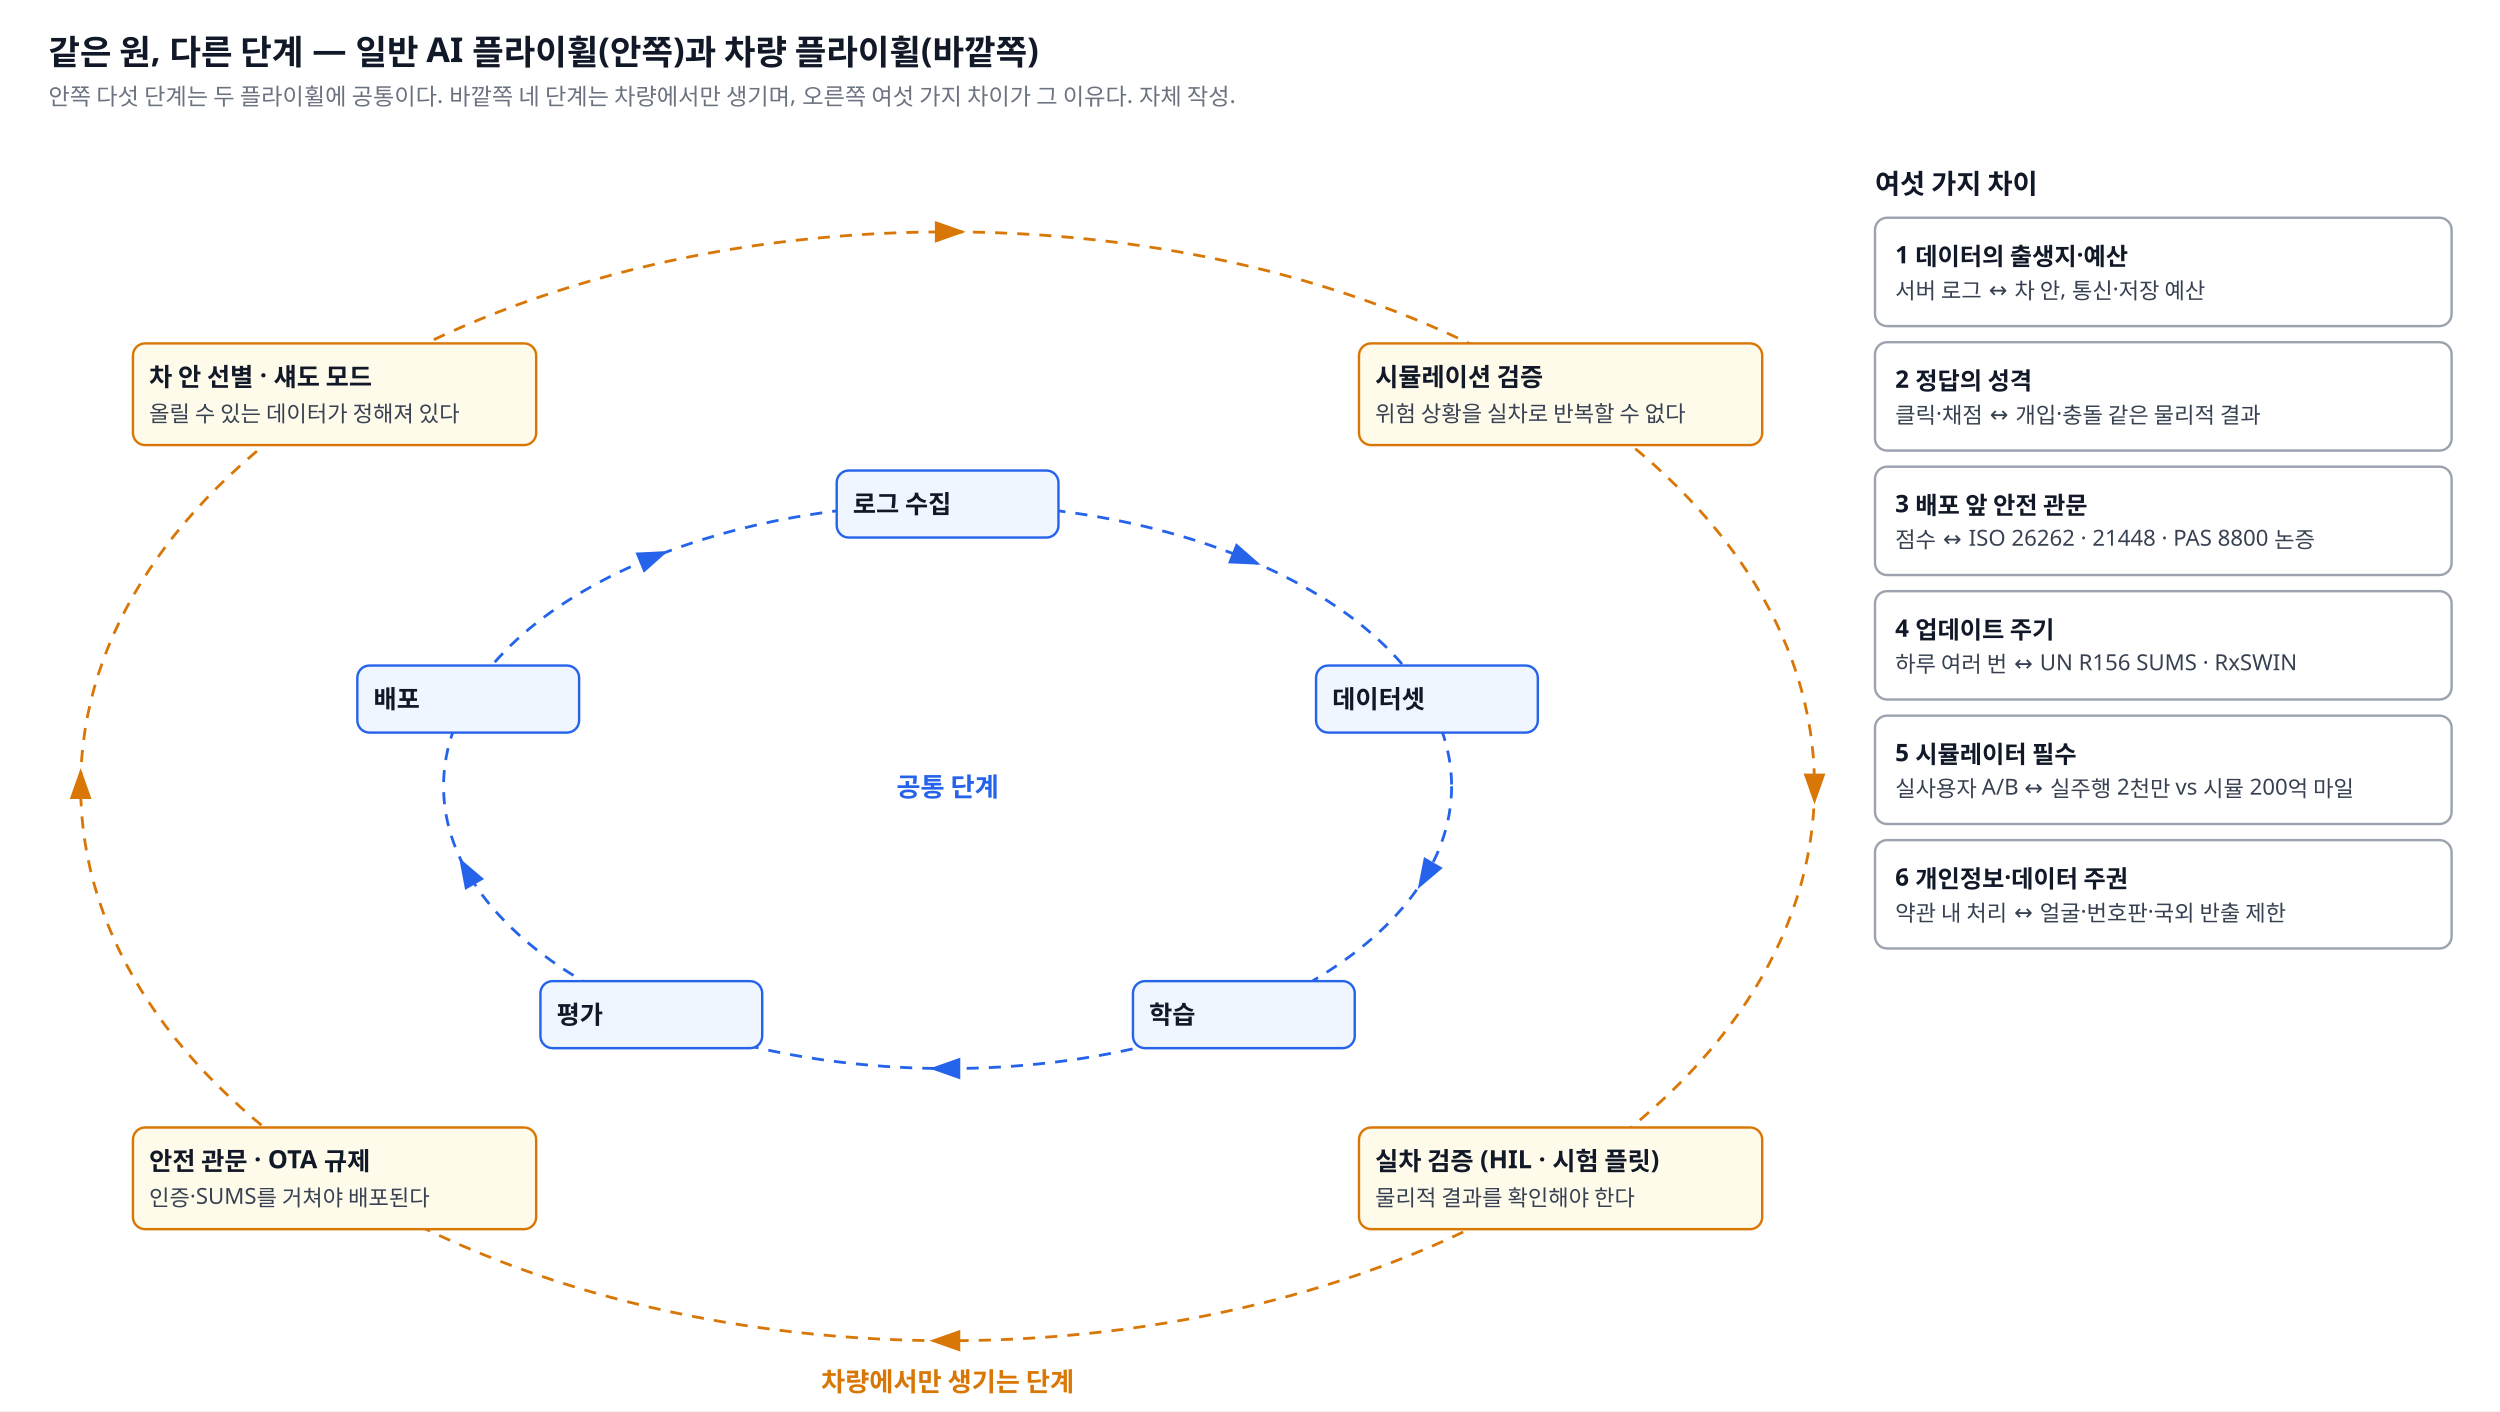
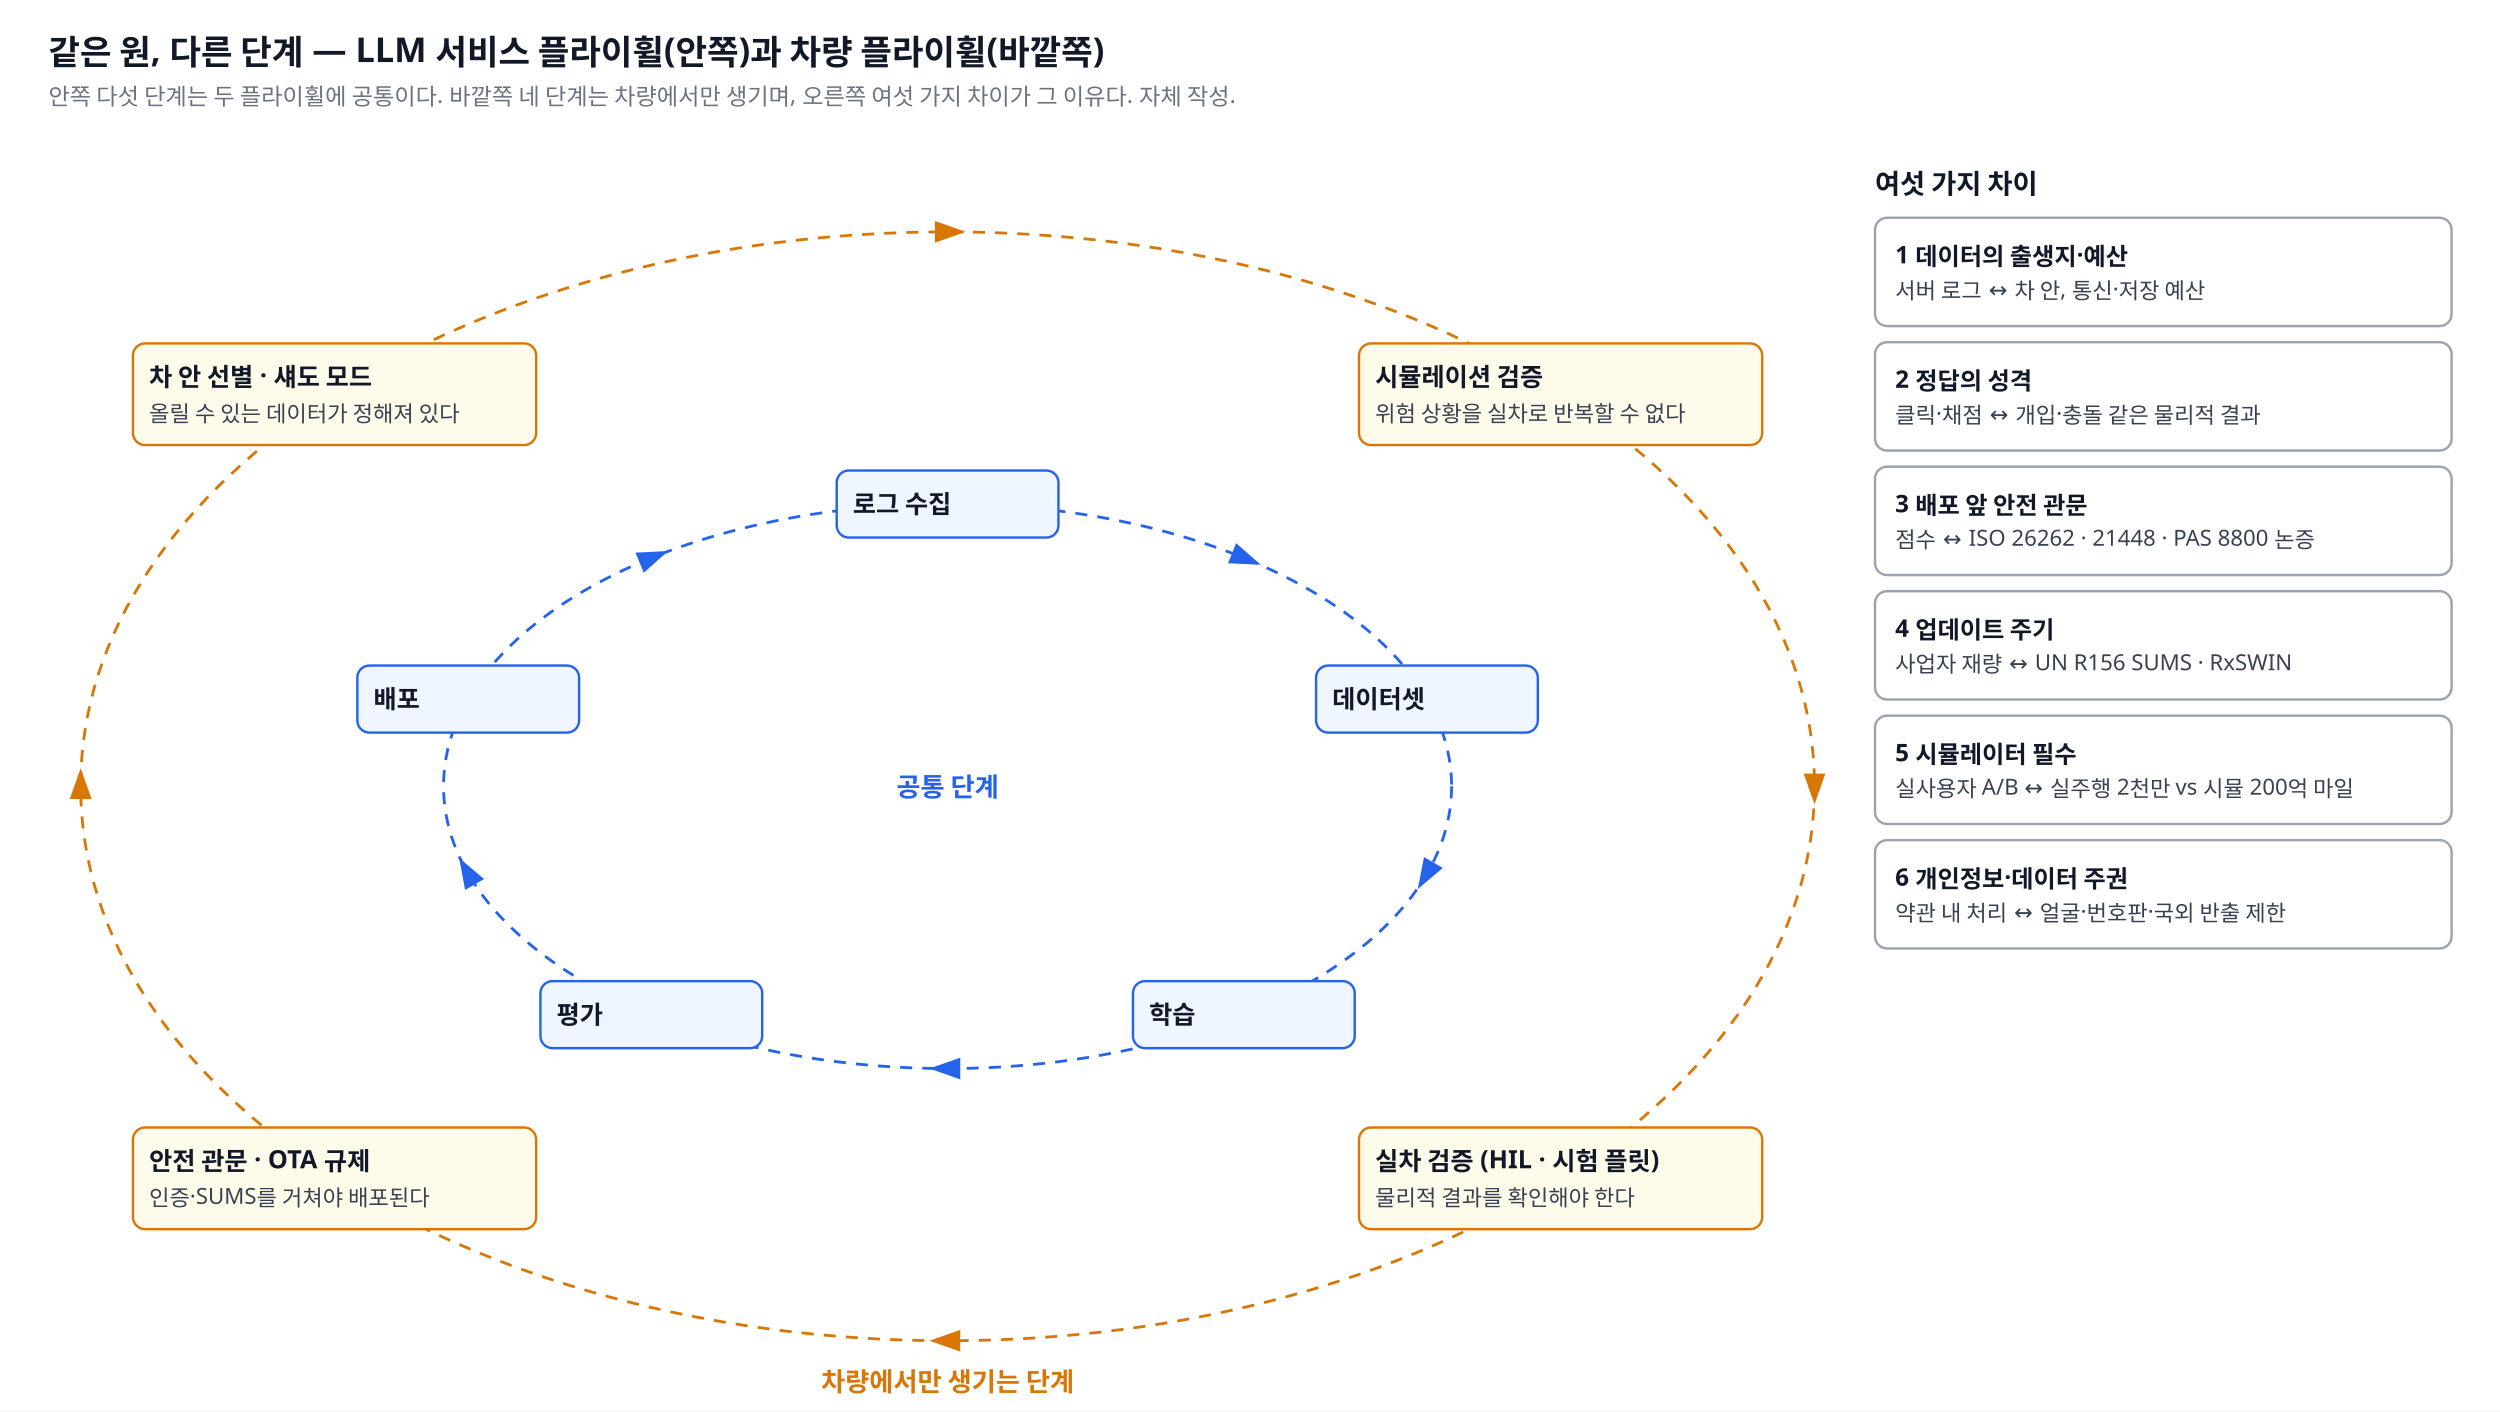
<svg xmlns="http://www.w3.org/2000/svg" width="1240" height="700" viewBox="0 0 1240 700" font-family="IBM Plex Sans KR, Pretendard, Noto Sans KR, Apple SD Gothic Neo, sans-serif">
  <defs>
    <marker id="arr" markerWidth="8" markerHeight="8" refX="6" refY="4" orient="auto">
      <path d="M0,0 L8,4 L0,8 z" fill="#4b5563" />
    </marker>
  </defs>
  <rect width="1240" height="700" fill="#ffffff" />
-   <text x="24" y="32" font-size="17" fill="#111827" font-weight="700">같은 원, 다른 단계 — 일반 AI 플라이휠(안쪽)과 차량 플라이휠(바깥쪽)</text>
+   <text x="24" y="32" font-size="17" fill="#111827" font-weight="700">같은 원, 다른 단계 — LLM 서비스 플라이휠(안쪽)과 차량 플라이휠(바깥쪽)</text>
  <text x="24" y="52" font-size="11.5" fill="#6b7280">안쪽 다섯 단계는 두 플라이휠에 공통이다. 바깥쪽 네 단계는 차량에서만 생기며, 오른쪽 여섯 가지 차이가 그 이유다. 자체 작성.</text>
  <ellipse cx="470" cy="390" rx="250" ry="140" fill="none" stroke="#2563eb" stroke-width="1.4" stroke-dasharray="6 5" />
  <polygon points="625.3,280.1 609.1,279.4 613.1,269.4" fill="#2563eb" />
  <polygon points="703.2,441.0 706.3,425.1 715.6,430.5" fill="#2563eb" />
  <polygon points="461.0,530.0 476.3,524.6 476.3,535.4" fill="#2563eb" />
  <polygon points="227.7,425.5 240.1,436.0 230.7,441.4" fill="#2563eb" />
  <polygon points="331.4,273.3 319.3,284.1 315.2,274.1" fill="#2563eb" />
  <rect x="415.0" y="233.375" width="110" height="33.25" rx="6" fill="#eff6ff" stroke="#2563eb" stroke-width="1.2" />
  <text x="423.0" y="254.5" font-size="12.5" fill="#111827" font-weight="700">로그 수집</text>
  <rect x="652.764" y="330.113" width="110" height="33.25" rx="6" fill="#eff6ff" stroke="#2563eb" stroke-width="1.2" />
  <text x="660.764" y="351.238" font-size="12.5" fill="#111827" font-weight="700">데이터셋</text>
  <rect x="561.946" y="486.637" width="110" height="33.25" rx="6" fill="#eff6ff" stroke="#2563eb" stroke-width="1.2" />
  <text x="569.946" y="507.762" font-size="12.5" fill="#111827" font-weight="700">학습</text>
  <rect x="268.054" y="486.637" width="110" height="33.25" rx="6" fill="#eff6ff" stroke="#2563eb" stroke-width="1.2" />
  <text x="276.054" y="507.762" font-size="12.5" fill="#111827" font-weight="700">평가</text>
  <rect x="177.236" y="330.113" width="110" height="33.25" rx="6" fill="#eff6ff" stroke="#2563eb" stroke-width="1.2" />
  <text x="185.236" y="351.238" font-size="12.5" fill="#111827" font-weight="700">배포</text>
  <text x="470" y="395" font-size="13" fill="#2563eb" font-weight="700" text-anchor="middle">공통 단계</text>
  <ellipse cx="470" cy="390" rx="430" ry="275" fill="none" stroke="#d97706" stroke-width="1.4" stroke-dasharray="6 5" />
  <polygon points="479.0,115.0 463.7,120.4 463.7,109.6" fill="#d97706" />
  <polygon points="900.0,399.0 894.6,383.7 905.4,383.7" fill="#d97706" />
  <polygon points="461.0,665.0 476.3,659.6 476.3,670.4" fill="#d97706" />
  <polygon points="40.0,381.0 45.4,396.3 34.6,396.3" fill="#d97706" />
  <rect x="65.944" y="170.331" width="200" height="50.43" rx="6" fill="#fffbeb" stroke="#d97706" stroke-width="1.2" />
  <text x="73.944" y="191.456" font-size="12.5" fill="#111827" font-weight="700">차 안 선별 · 섀도 모드</text>
  <text x="73.944" y="209.131" font-size="11" fill="#374151">올릴 수 있는 데이터가 정해져 있다</text>
  <rect x="674.056" y="170.331" width="200" height="50.43" rx="6" fill="#fffbeb" stroke="#d97706" stroke-width="1.2" />
  <text x="682.056" y="191.456" font-size="12.5" fill="#111827" font-weight="700">시뮬레이션 검증</text>
  <text x="682.056" y="209.131" font-size="11" fill="#374151">위험 상황을 실차로 반복할 수 없다</text>
  <rect x="674.056" y="559.239" width="200" height="50.43" rx="6" fill="#fffbeb" stroke="#d97706" stroke-width="1.2" />
  <text x="682.056" y="580.364" font-size="12.5" fill="#111827" font-weight="700">실차 검증 (HIL · 시험 플릿)</text>
  <text x="682.056" y="598.039" font-size="11" fill="#374151">물리적 결과를 확인해야 한다</text>
  <rect x="65.944" y="559.239" width="200" height="50.43" rx="6" fill="#fffbeb" stroke="#d97706" stroke-width="1.2" />
  <text x="73.944" y="580.364" font-size="12.5" fill="#111827" font-weight="700">안전 관문 · OTA 규제</text>
  <text x="73.944" y="598.039" font-size="11" fill="#374151">인증·SUMS를 거쳐야 배포된다</text>
  <text x="470" y="690" font-size="13" fill="#d97706" font-weight="700" text-anchor="middle">차량에서만 생기는 단계</text>
  <text x="930" y="96" font-size="13.5" fill="#111827" font-weight="700">여섯 가지 차이</text>
  <rect x="930" y="108" width="286" height="53.74" rx="6" fill="#fff" stroke="#9ca3af" stroke-width="1.2" />
  <text x="940" y="130.6" font-size="12" fill="#111827" font-weight="700">1 데이터의 출생지·예산</text>
  <text x="940" y="148.11" font-size="11" fill="#374151">서버 로그 ↔ 차 안, 통신·저장 예산</text>
  <rect x="930" y="169.74" width="286" height="53.74" rx="6" fill="#fff" stroke="#9ca3af" stroke-width="1.2" />
  <text x="940" y="192.34" font-size="12" fill="#111827" font-weight="700">2 정답의 성격</text>
  <text x="940" y="209.85" font-size="11" fill="#374151">클릭·채점 ↔ 개입·충돌 같은 물리적 결과</text>
  <rect x="930" y="231.48" width="286" height="53.74" rx="6" fill="#fff" stroke="#9ca3af" stroke-width="1.2" />
  <text x="940" y="254.08" font-size="12" fill="#111827" font-weight="700">3 배포 앞 안전 관문</text>
  <text x="940" y="271.59" font-size="11" fill="#374151">점수 ↔ ISO 26262 · 21448 · PAS 8800 논증</text>
  <rect x="930" y="293.22" width="286" height="53.74" rx="6" fill="#fff" stroke="#9ca3af" stroke-width="1.2" />
  <text x="940" y="315.82" font-size="12" fill="#111827" font-weight="700">4 업데이트 주기</text>
-   <text x="940" y="333.33" font-size="11" fill="#374151">하루 여러 번 ↔ UN R156 SUMS · RxSWIN</text>
+   <text x="940" y="333.33" font-size="11" fill="#374151">사업자 재량 ↔ UN R156 SUMS · RxSWIN</text>
  <rect x="930" y="354.96" width="286" height="53.74" rx="6" fill="#fff" stroke="#9ca3af" stroke-width="1.2" />
  <text x="940" y="377.56" font-size="12" fill="#111827" font-weight="700">5 시뮬레이터 필수</text>
  <text x="940" y="395.07" font-size="11" fill="#374151">실사용자 A/B ↔ 실주행 2천만 vs 시뮬 200억 마일</text>
  <rect x="930" y="416.7" width="286" height="53.74" rx="6" fill="#fff" stroke="#9ca3af" stroke-width="1.2" />
  <text x="940" y="439.3" font-size="12" fill="#111827" font-weight="700">6 개인정보·데이터 주권</text>
  <text x="940" y="456.81" font-size="11" fill="#374151">약관 내 처리 ↔ 얼굴·번호판·국외 반출 제한</text>
</svg>
